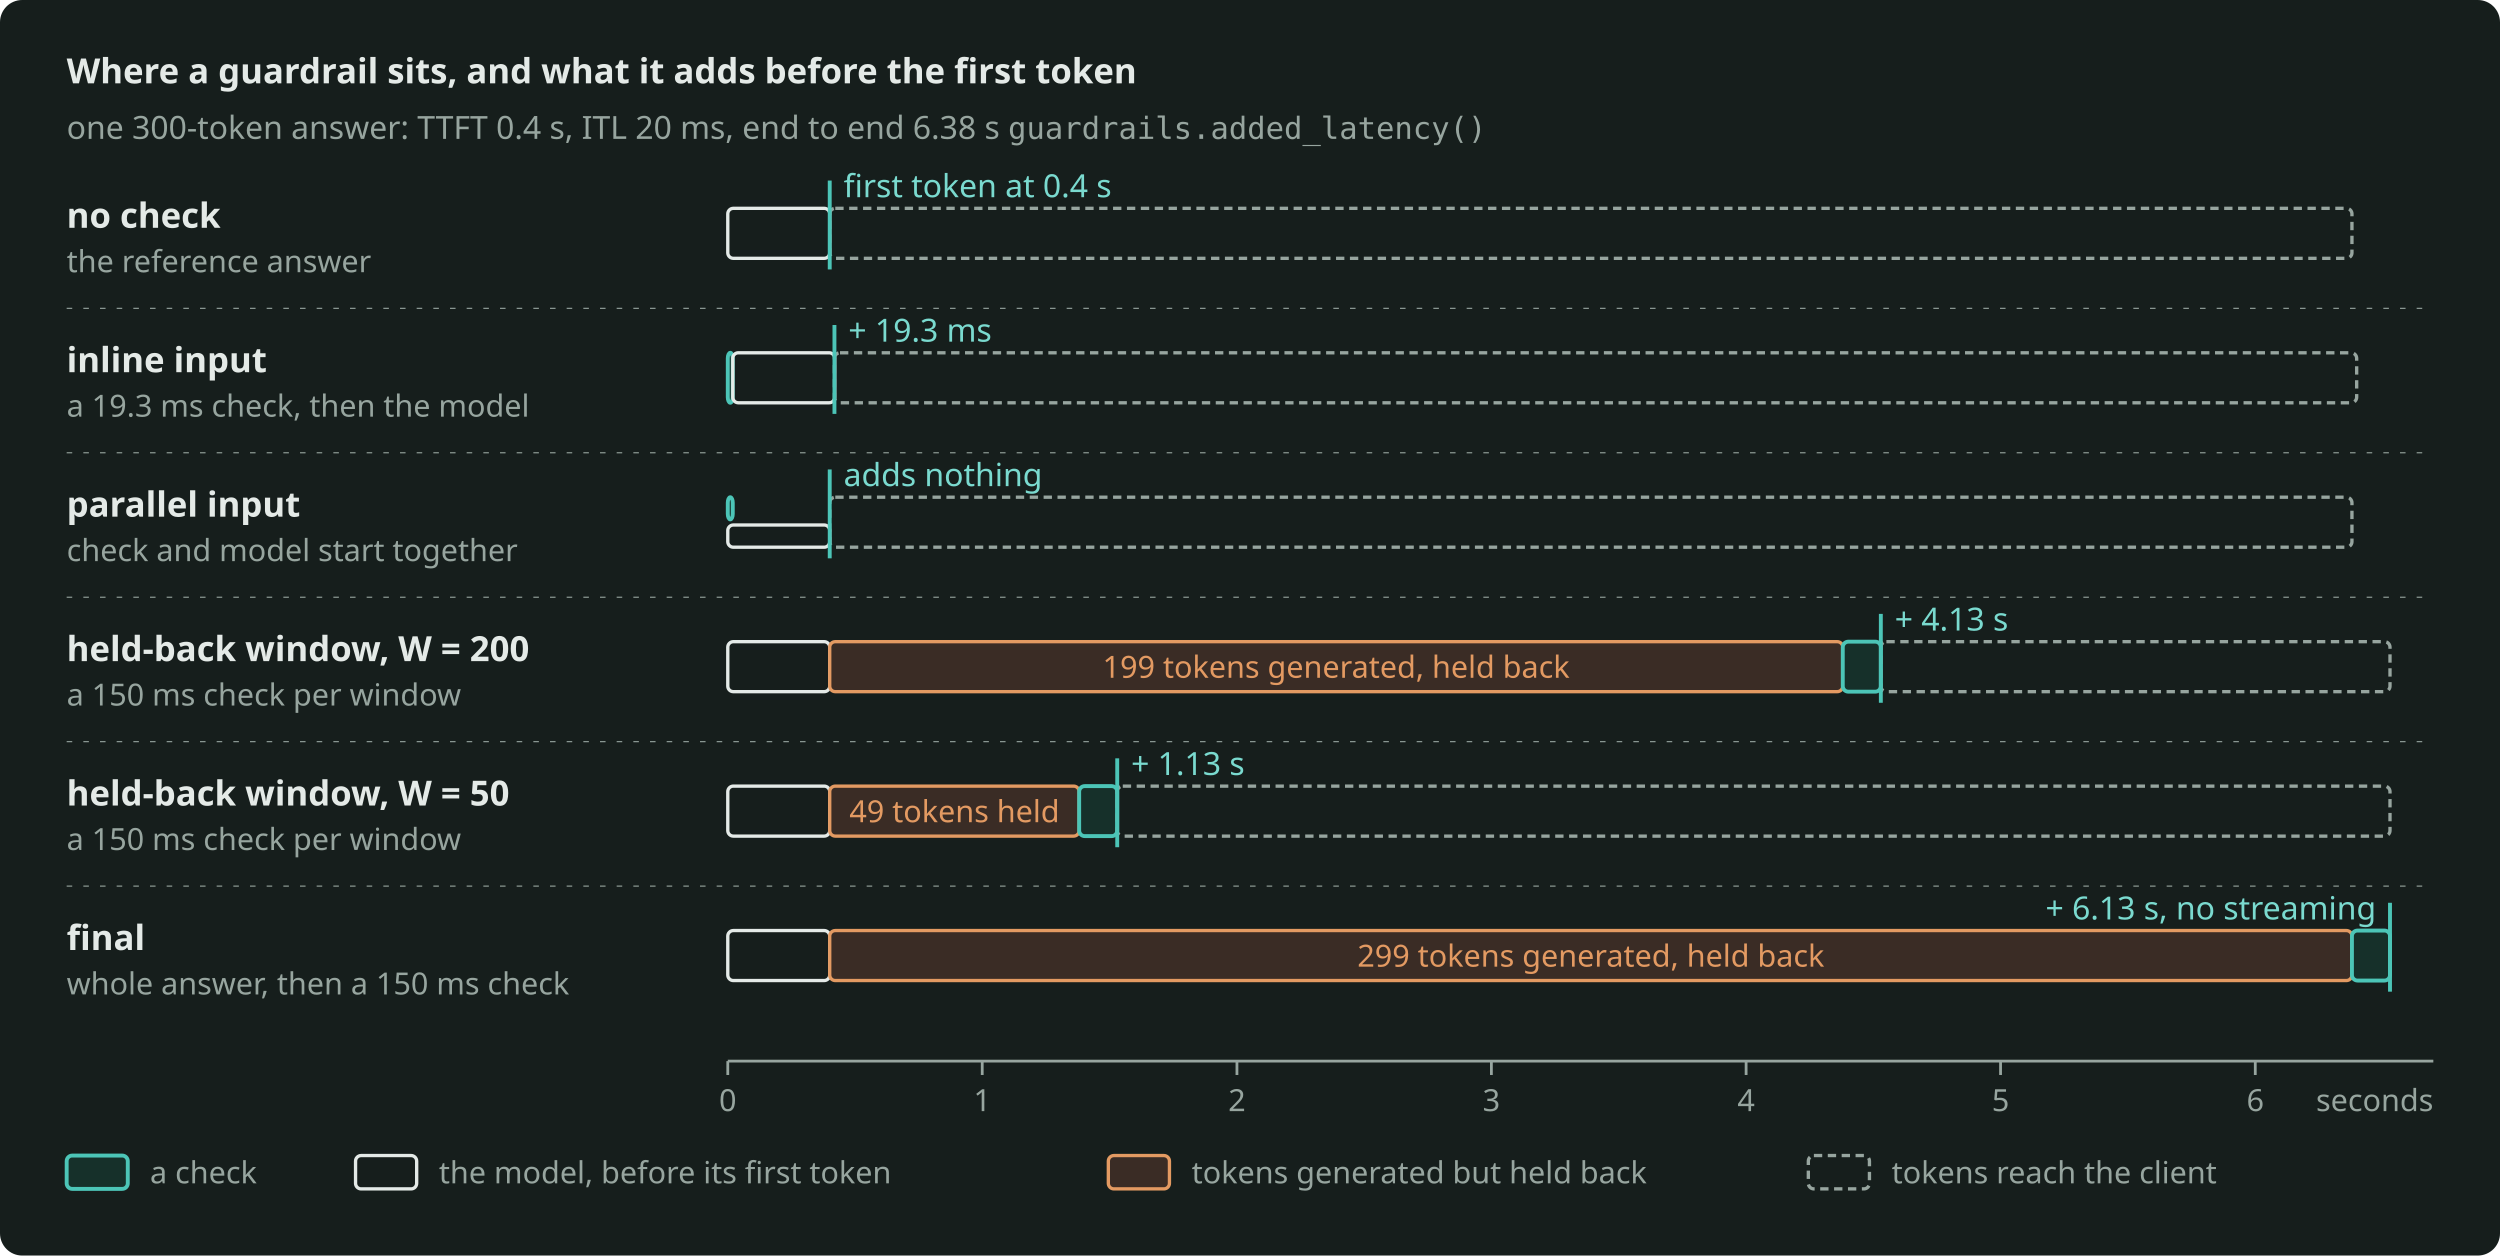
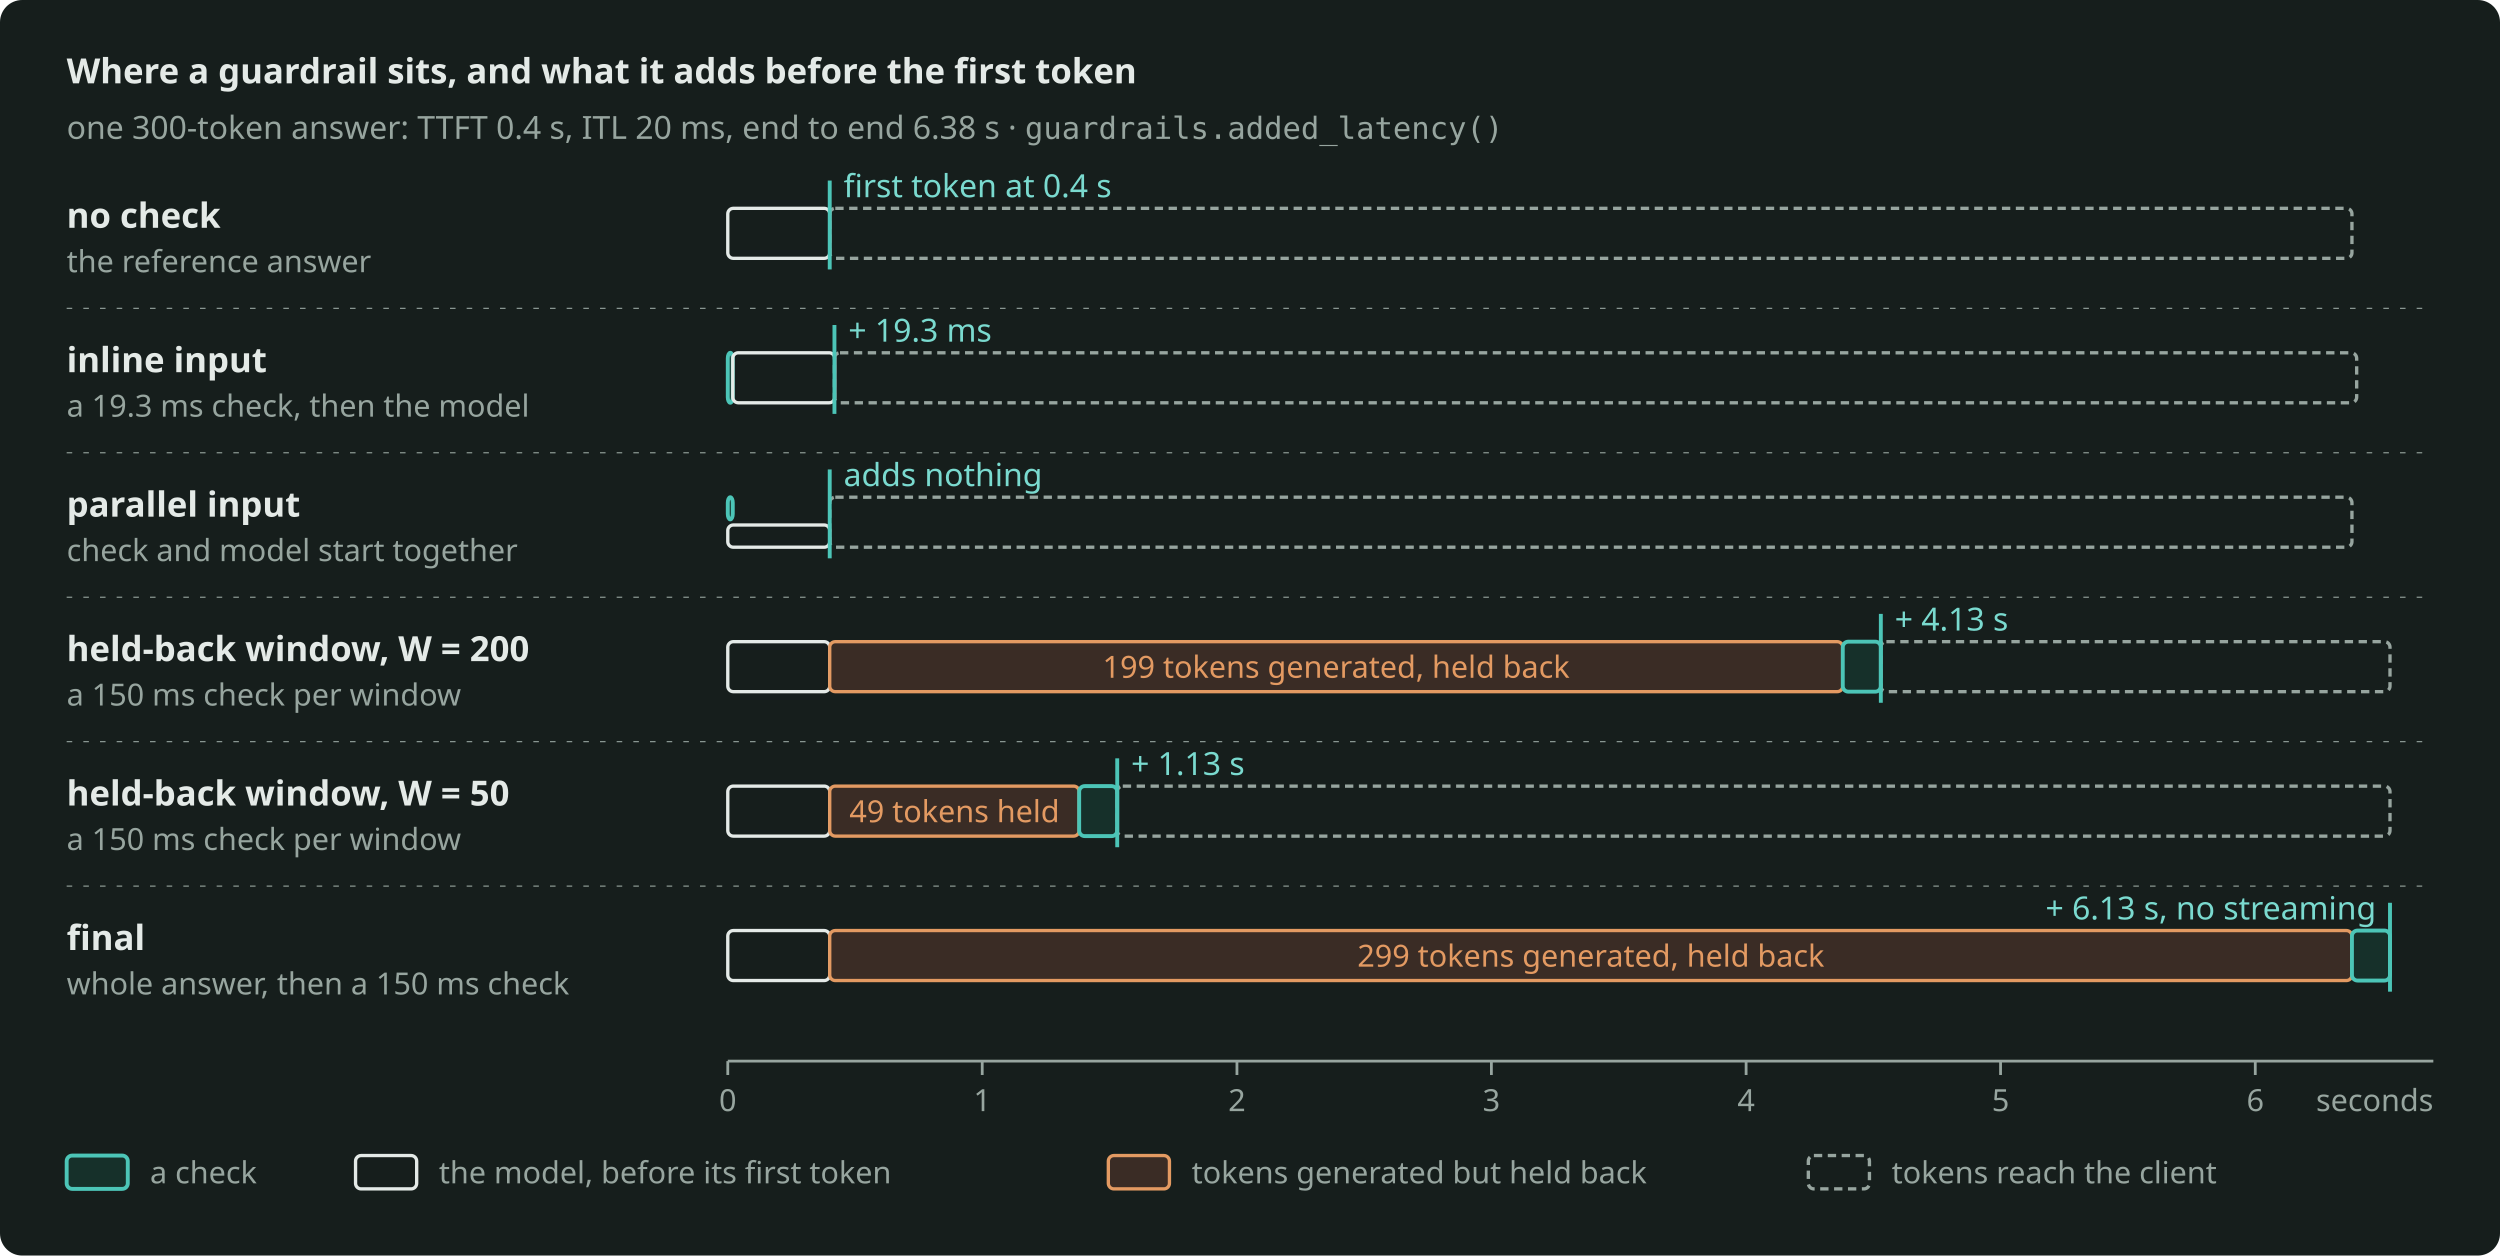
- <svg xmlns="http://www.w3.org/2000/svg" width="900" height="452" viewBox="0 0 900 452" role="img" aria-label="Six guardrail placements on one 300-token answer, as bars on a time axis, with the time that each adds before the first token reaches the client." style="color: #E4EAE7">
+ <svg xmlns="http://www.w3.org/2000/svg" width="900" height="452" viewBox="0 0 900 452" role="img" aria-label="Bars on a time axis for one 300-token answer with no check, inline and parallel input checks, held-back windows of 200 and 50 tokens and a final check, with the time that each adds before the first token reaches the client." style="color: #E4EAE7">
  <rect x="0" y="0" width="900" height="452" rx="8" fill="#161E1C" />
  <g font-family="Bricolage Grotesque, system-ui, sans-serif" font-size="12.5" fill="currentColor">
    <text x="24" y="30" font-weight="600">Where a guardrail sits, and what it adds before the first token</text>
-     <text x="24" y="50" font-size="11.5" fill="#97A59F">one 300-token answer: TTFT 0.4 s, ITL 20 ms, end to end 6.38 s <tspan font-family="JetBrains Mono, monospace" font-size="11">guardrails.added_latency()</tspan>
+     <text x="24" y="50" font-size="11.5" fill="#97A59F">one 300-token answer: TTFT 0.4 s, ITL 20 ms, end to end 6.38 s · <tspan font-family="JetBrains Mono, monospace" font-size="11">guardrails.added_latency()</tspan>
    </text>
    <text x="24" y="82" font-weight="600">no check</text>
    <text x="24" y="98" font-size="11" fill="#97A59F">the reference answer</text>
    <rect x="262.0" y="75.0" width="36.7" height="18" rx="2" fill="none" stroke="currentColor" stroke-width="1.2" />
    <rect x="298.7" y="75.0" width="548.0" height="18" rx="2" fill="none" stroke="#97A59F" stroke-width="1.2" stroke-dasharray="3 2" />
    <path d="M298.7 65 L298.7 97" stroke="#4CC5B7" stroke-width="1.4" />
    <text x="303.7" y="71" font-size="11.5" fill="#7ADACF" text-anchor="start">first token at 0.4 s</text>
    <path d="M24 111 L876 111" stroke="#97A59F" stroke-width="0.4" stroke-dasharray="2 4" />
    <text x="24" y="134" font-weight="600">inline input</text>
    <text x="24" y="150" font-size="11" fill="#97A59F">a 19.3 ms check, then the model</text>
    <rect x="262.0" y="127.0" width="1.8" height="18" rx="2" fill="#16302A" stroke="#4CC5B7" stroke-width="1.4" />
    <rect x="263.8" y="127.0" width="36.7" height="18" rx="2" fill="none" stroke="currentColor" stroke-width="1.2" />
    <rect x="300.4" y="127.0" width="548.0" height="18" rx="2" fill="none" stroke="#97A59F" stroke-width="1.2" stroke-dasharray="3 2" />
    <path d="M300.4 117 L300.4 149" stroke="#4CC5B7" stroke-width="1.4" />
    <text x="305.4" y="123" font-size="11.5" fill="#7ADACF" text-anchor="start">+ 19.3 ms</text>
    <path d="M24 163 L876 163" stroke="#97A59F" stroke-width="0.4" stroke-dasharray="2 4" />
    <text x="24" y="186" font-weight="600">parallel input</text>
    <text x="24" y="202" font-size="11" fill="#97A59F">check and model start together</text>
    <rect x="262.0" y="179.0" width="1.8" height="8" rx="2" fill="#16302A" stroke="#4CC5B7" stroke-width="1.4" />
    <rect x="262.0" y="189.0" width="36.7" height="8" rx="2" fill="none" stroke="currentColor" stroke-width="1.2" />
    <rect x="298.7" y="179.0" width="548.0" height="18" rx="2" fill="none" stroke="#97A59F" stroke-width="1.2" stroke-dasharray="3 2" />
    <path d="M298.7 169 L298.7 201" stroke="#4CC5B7" stroke-width="1.4" />
    <text x="303.7" y="175" font-size="11.5" fill="#7ADACF" text-anchor="start">adds nothing</text>
    <path d="M24 215 L876 215" stroke="#97A59F" stroke-width="0.4" stroke-dasharray="2 4" />
    <text x="24" y="238" font-weight="600">held-back window, W = 200</text>
    <text x="24" y="254" font-size="11" fill="#97A59F">a 150 ms check per window</text>
    <rect x="262.0" y="231.0" width="36.7" height="18" rx="2" fill="none" stroke="currentColor" stroke-width="1.2" />
    <rect x="298.7" y="231.0" width="364.7" height="18" rx="2" fill="#3A2C25" stroke="#E39A62" stroke-width="1.2" />
    <rect x="663.4" y="231.0" width="13.7" height="18" rx="2" fill="#16302A" stroke="#4CC5B7" stroke-width="1.4" />
    <rect x="677.1" y="231.0" width="183.3" height="18" rx="2" fill="none" stroke="#97A59F" stroke-width="1.2" stroke-dasharray="3 2" />
    <text x="481.0" y="244" font-size="11" fill="#E39A62" text-anchor="middle">199 tokens generated, held back</text>
    <path d="M677.1 221 L677.1 253" stroke="#4CC5B7" stroke-width="1.4" />
    <text x="682.1" y="227" font-size="11.5" fill="#7ADACF" text-anchor="start">+ 4.13 s</text>
    <path d="M24 267 L876 267" stroke="#97A59F" stroke-width="0.4" stroke-dasharray="2 4" />
    <text x="24" y="290" font-weight="600">held-back window, W = 50</text>
    <text x="24" y="306" font-size="11" fill="#97A59F">a 150 ms check per window</text>
    <rect x="262.0" y="283.0" width="36.7" height="18" rx="2" fill="none" stroke="currentColor" stroke-width="1.2" />
    <rect x="298.7" y="283.0" width="89.8" height="18" rx="2" fill="#3A2C25" stroke="#E39A62" stroke-width="1.2" />
    <rect x="388.5" y="283.0" width="13.7" height="18" rx="2" fill="#16302A" stroke="#4CC5B7" stroke-width="1.4" />
    <rect x="402.2" y="283.0" width="458.2" height="18" rx="2" fill="none" stroke="#97A59F" stroke-width="1.2" stroke-dasharray="3 2" />
    <text x="343.6" y="296" font-size="11" fill="#E39A62" text-anchor="middle">49 tokens held</text>
    <path d="M402.2 273 L402.2 305" stroke="#4CC5B7" stroke-width="1.4" />
    <text x="407.2" y="279" font-size="11.5" fill="#7ADACF" text-anchor="start">+ 1.13 s</text>
    <path d="M24 319 L876 319" stroke="#97A59F" stroke-width="0.4" stroke-dasharray="2 4" />
    <text x="24" y="342" font-weight="600">final</text>
    <text x="24" y="358" font-size="11" fill="#97A59F">whole answer, then a 150 ms check</text>
    <rect x="262.0" y="335.0" width="36.7" height="18" rx="2" fill="none" stroke="currentColor" stroke-width="1.2" />
    <rect x="298.7" y="335.0" width="548.0" height="18" rx="2" fill="#3A2C25" stroke="#E39A62" stroke-width="1.2" />
    <rect x="846.7" y="335.0" width="13.7" height="18" rx="2" fill="#16302A" stroke="#4CC5B7" stroke-width="1.4" />
    <text x="572.7" y="348" font-size="11" fill="#E39A62" text-anchor="middle">299 tokens generated, held back</text>
    <path d="M860.4 325 L860.4 357" stroke="#4CC5B7" stroke-width="1.4" />
    <text x="855.4" y="331" font-size="11.5" fill="#7ADACF" text-anchor="end">+ 6.13 s, no streaming</text>
    <path d="M262 382 L876 382" stroke="#97A59F" stroke-width="1" />
    <path d="M262.0 382 L262.0 387" stroke="#97A59F" stroke-width="1" />
    <text x="262.0" y="400" font-size="11" fill="#97A59F" text-anchor="middle">0</text>
    <path d="M353.6 382 L353.6 387" stroke="#97A59F" stroke-width="1" />
    <text x="353.6" y="400" font-size="11" fill="#97A59F" text-anchor="middle">1</text>
    <path d="M445.3 382 L445.3 387" stroke="#97A59F" stroke-width="1" />
    <text x="445.3" y="400" font-size="11" fill="#97A59F" text-anchor="middle">2</text>
    <path d="M536.9 382 L536.9 387" stroke="#97A59F" stroke-width="1" />
    <text x="536.9" y="400" font-size="11" fill="#97A59F" text-anchor="middle">3</text>
    <path d="M628.6 382 L628.6 387" stroke="#97A59F" stroke-width="1" />
    <text x="628.6" y="400" font-size="11" fill="#97A59F" text-anchor="middle">4</text>
    <path d="M720.2 382 L720.2 387" stroke="#97A59F" stroke-width="1" />
    <text x="720.2" y="400" font-size="11" fill="#97A59F" text-anchor="middle">5</text>
    <path d="M811.9 382 L811.9 387" stroke="#97A59F" stroke-width="1" />
    <text x="811.9" y="400" font-size="11" fill="#97A59F" text-anchor="middle">6</text>
    <text x="876" y="400" font-size="11" fill="#97A59F" text-anchor="end">seconds</text>
    <rect x="24.0" y="416.0" width="22.0" height="12" rx="2" fill="#16302A" stroke="#4CC5B7" stroke-width="1.4" />
    <text x="54" y="426" font-size="11" fill="#97A59F">a check</text>
    <rect x="128.0" y="416.0" width="22.0" height="12" rx="2" fill="none" stroke="currentColor" stroke-width="1.2" />
    <text x="158" y="426" font-size="11" fill="#97A59F">the model, before its first token</text>
    <rect x="399.0" y="416.0" width="22.0" height="12" rx="2" fill="#3A2C25" stroke="#E39A62" stroke-width="1.2" />
    <text x="429" y="426" font-size="11" fill="#97A59F">tokens generated but held back</text>
    <rect x="651.0" y="416.0" width="22.0" height="12" rx="2" fill="none" stroke="#97A59F" stroke-width="1.2" stroke-dasharray="3 2" />
    <text x="681" y="426" font-size="11" fill="#97A59F">tokens reach the client</text>
  </g>
</svg>
